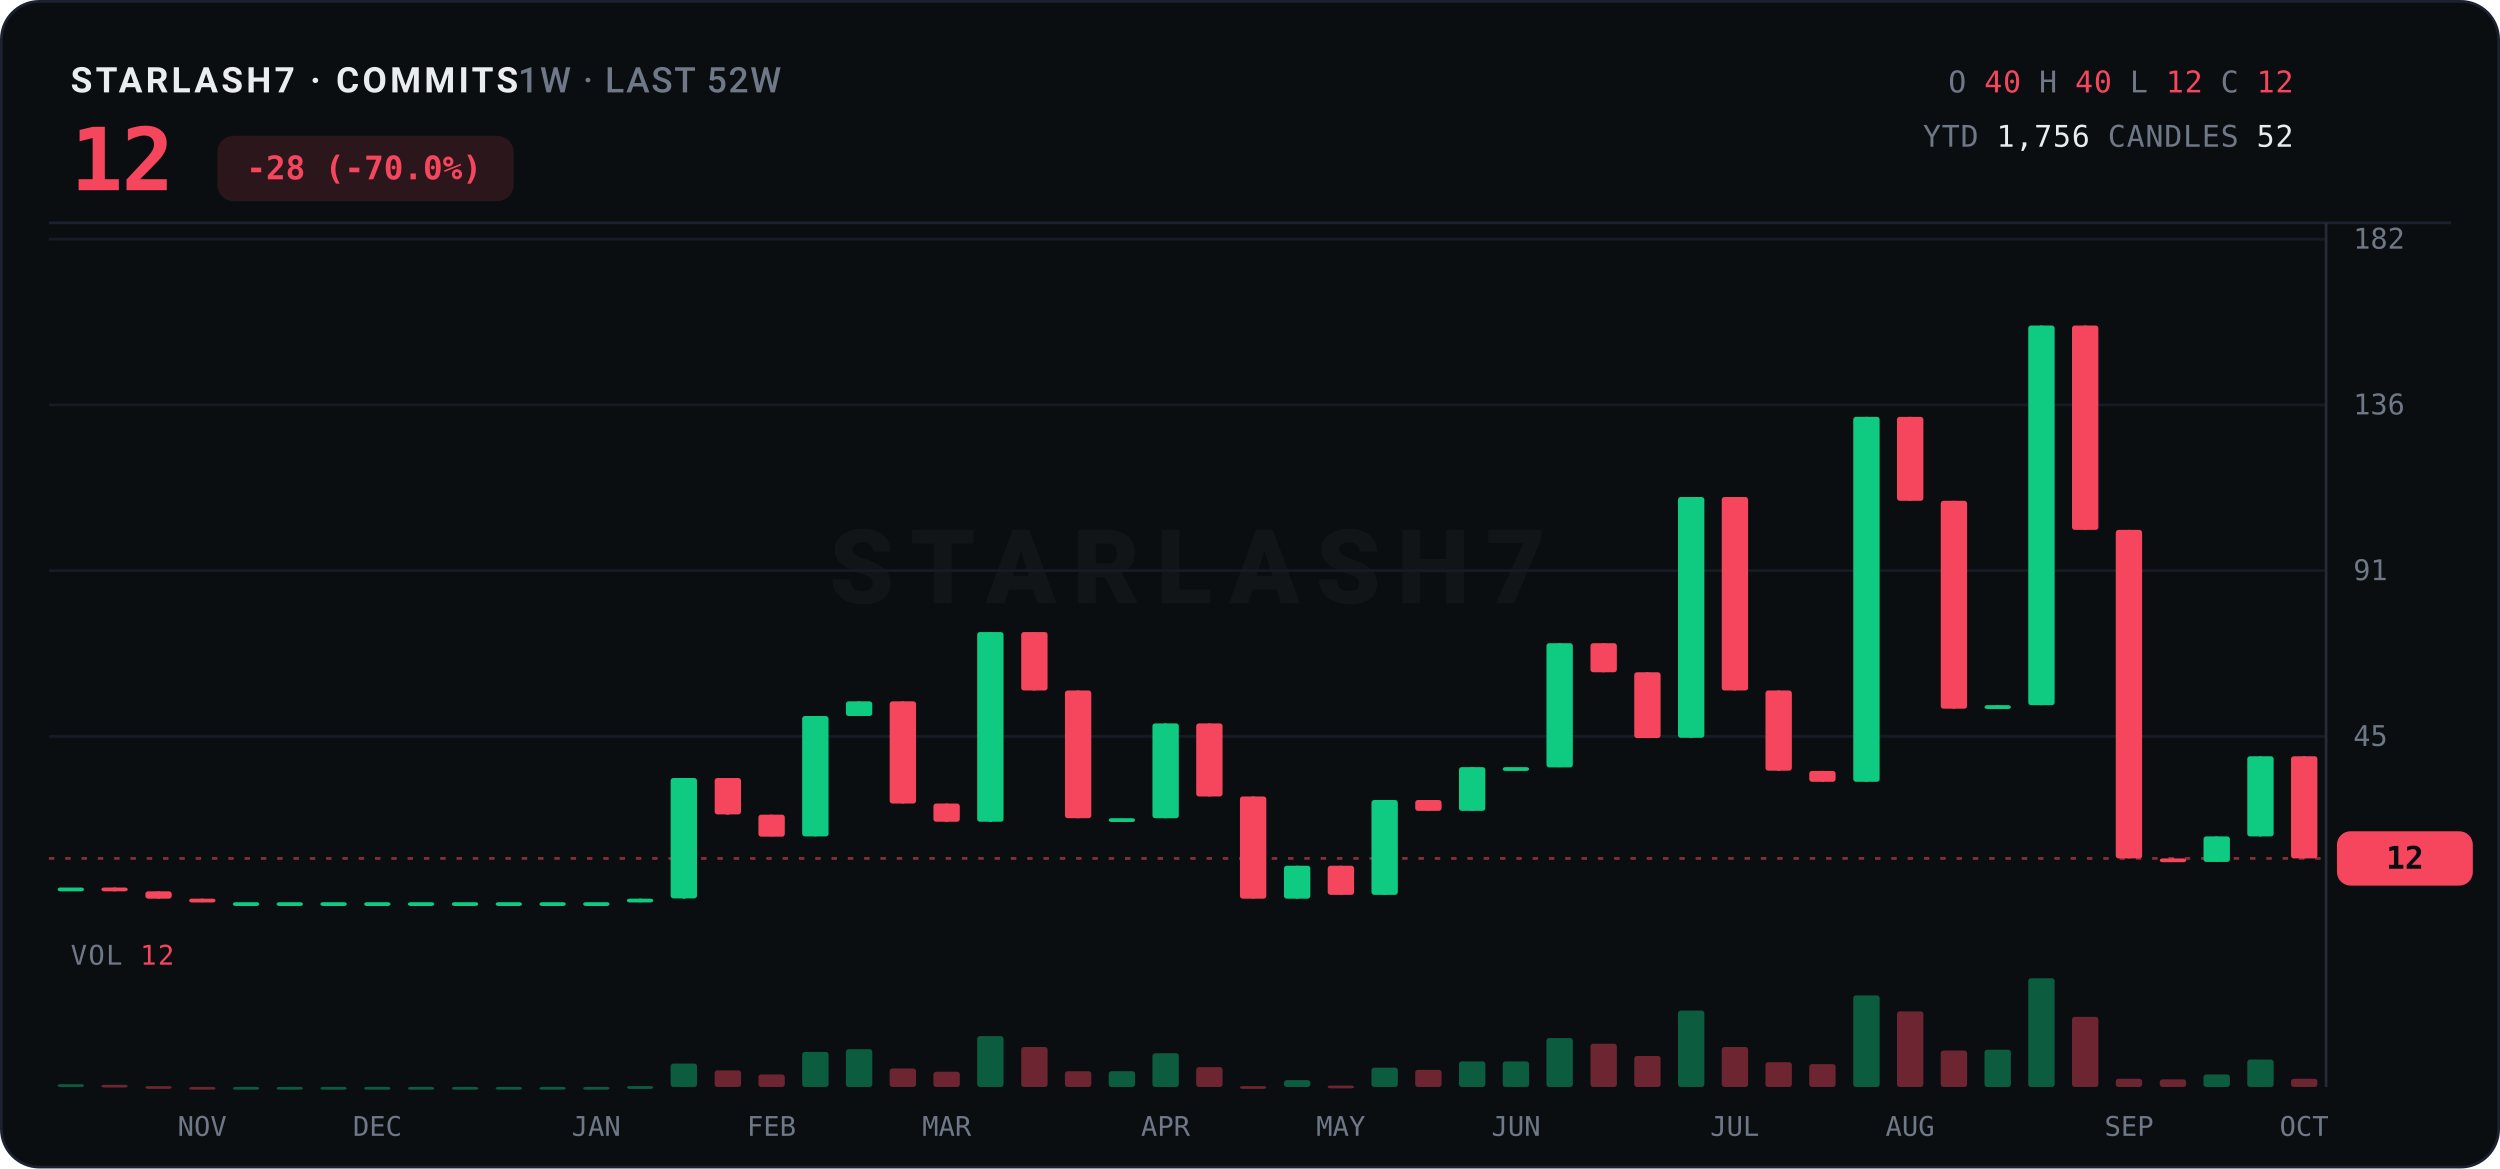
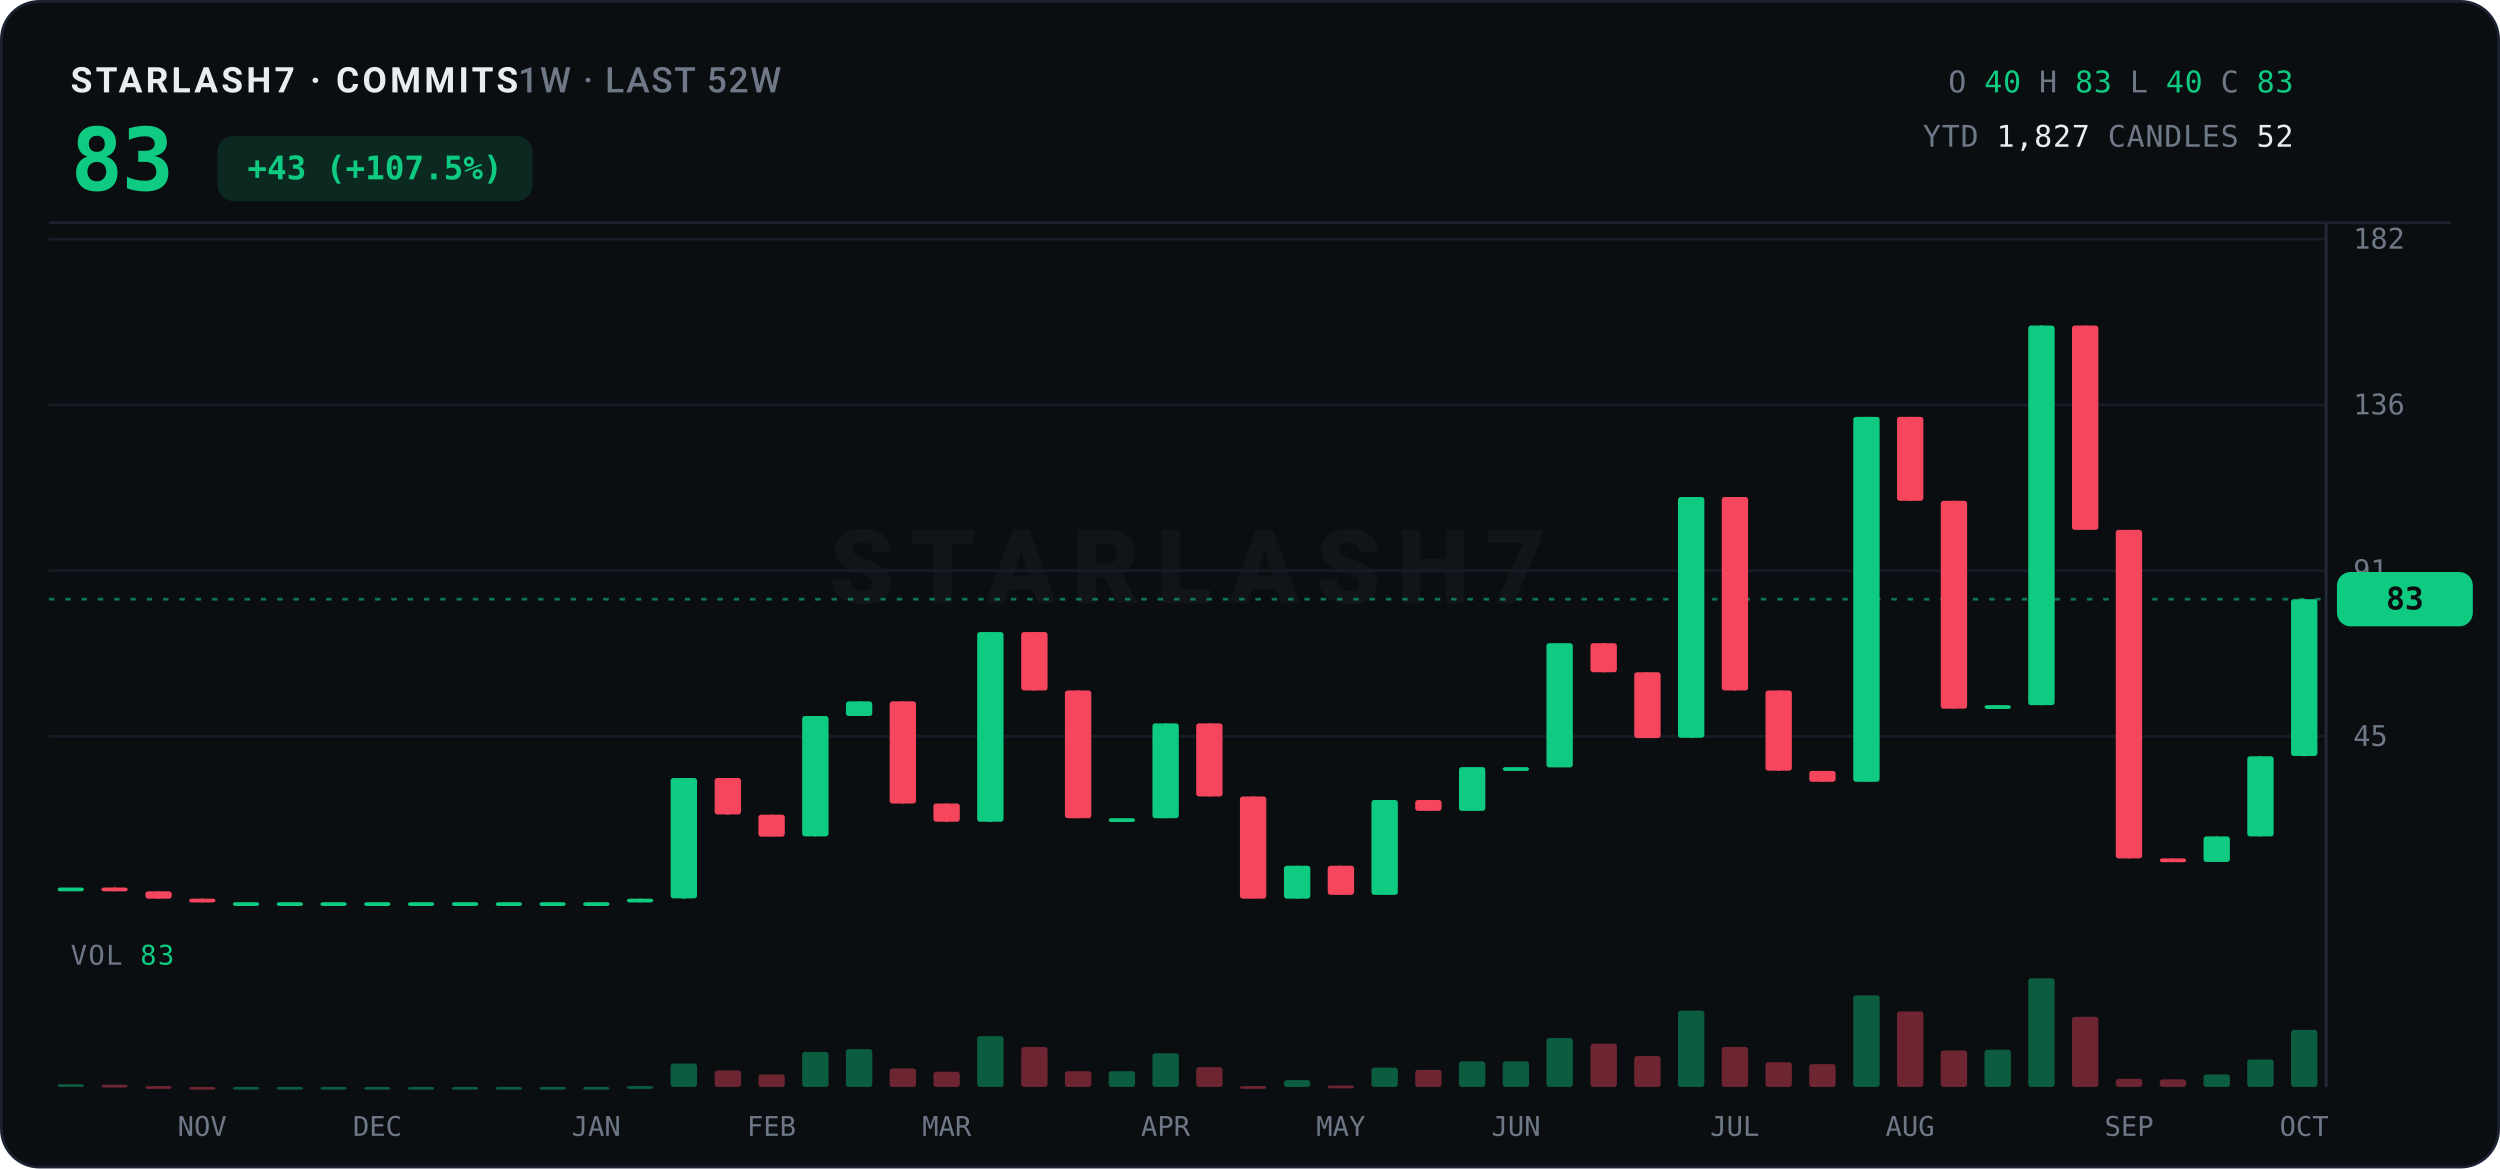
<svg xmlns="http://www.w3.org/2000/svg" width="920" height="430" viewBox="0 0 920 430">
  <rect x="0.5" y="0.5" width="919" height="429" rx="14" fill="#0B0E11" stroke="#1B2130" />
  <text x="26" y="34" font-family="ui-sans-serif,system-ui,-apple-system,'Segoe UI',Roboto,sans-serif" font-size="13" font-weight="700" letter-spacing="1.2" fill="#EAECEF">STARLASH7 · COMMITS<tspan fill="#6E7887" font-weight="500" letter-spacing="0.6">  1W · LAST 52W</tspan>
  </text>
-   <text x="26" y="70" font-family="ui-monospace,'SF Mono',SFMono-Regular,Menlo,Consolas,monospace" font-size="32" font-weight="800" fill="#F6465D" letter-spacing="-0.5">12</text>
-   <rect x="80" y="50" width="109" height="24" rx="6" fill="#F6465D" opacity="0.14" />
-   <text x="134" y="66" text-anchor="middle" font-family="ui-monospace,'SF Mono',SFMono-Regular,Menlo,Consolas,monospace" font-size="12" font-weight="700" fill="#F6465D">-28 (-70.0%)</text>
+   <text x="26" y="70" font-family="ui-monospace,'SF Mono',SFMono-Regular,Menlo,Consolas,monospace" font-size="32" font-weight="800" fill="#0ECB81" letter-spacing="-0.5">83</text>
+   <rect x="80" y="50" width="116" height="24" rx="6" fill="#0ECB81" opacity="0.14" />
+   <text x="138" y="66" text-anchor="middle" font-family="ui-monospace,'SF Mono',SFMono-Regular,Menlo,Consolas,monospace" font-size="12" font-weight="700" fill="#0ECB81">+43 (+107.5%)</text>
  <text x="844" y="34" text-anchor="end" font-family="ui-monospace,'SF Mono',SFMono-Regular,Menlo,Consolas,monospace" font-size="11" letter-spacing="0.3">
    <tspan fill="#6E7887">O</tspan>
-     <tspan fill="#F6465D">40</tspan>
+     <tspan fill="#0ECB81">40</tspan>
    <tspan fill="#6E7887">H</tspan>
-     <tspan fill="#F6465D">40</tspan>
+     <tspan fill="#0ECB81">83</tspan>
    <tspan fill="#6E7887">L</tspan>
-     <tspan fill="#F6465D">12</tspan>
+     <tspan fill="#0ECB81">40</tspan>
    <tspan fill="#6E7887">C</tspan>
-     <tspan fill="#F6465D">12</tspan>
+     <tspan fill="#0ECB81">83</tspan>
  </text>
  <text x="844" y="54" text-anchor="end" font-family="ui-monospace,'SF Mono',SFMono-Regular,Menlo,Consolas,monospace" font-size="11" letter-spacing="0.3">
    <tspan fill="#6E7887">YTD</tspan>
-     <tspan fill="#EAECEF">1,756</tspan>
+     <tspan fill="#EAECEF">1,827</tspan>
    <tspan fill="#6E7887">CANDLES</tspan>
    <tspan fill="#EAECEF">52</tspan>
  </text>
  <line x1="18" y1="82" x2="902" y2="82" stroke="#1B2130" stroke-width="1" />
  <text x="437.0" y="222.0" text-anchor="middle" font-family="ui-sans-serif,system-ui,-apple-system,'Segoe UI',Roboto,sans-serif" font-size="38" font-weight="800" letter-spacing="6" fill="#EAECEF" opacity="0.035">STARLASH7</text>
  <line x1="18" y1="271.0" x2="856" y2="271.0" stroke="#161C26" stroke-width="1" />
  <text x="866" y="274.5" font-family="ui-monospace,'SF Mono',SFMono-Regular,Menlo,Consolas,monospace" font-size="10.5" fill="#6E7887">45</text>
  <line x1="18" y1="210.0" x2="856" y2="210.0" stroke="#161C26" stroke-width="1" />
  <text x="866" y="213.5" font-family="ui-monospace,'SF Mono',SFMono-Regular,Menlo,Consolas,monospace" font-size="10.5" fill="#6E7887">91</text>
  <line x1="18" y1="149.0" x2="856" y2="149.0" stroke="#161C26" stroke-width="1" />
  <text x="866" y="152.5" font-family="ui-monospace,'SF Mono',SFMono-Regular,Menlo,Consolas,monospace" font-size="10.5" fill="#6E7887">136</text>
  <line x1="18" y1="88.0" x2="856" y2="88.0" stroke="#161C26" stroke-width="1" />
  <text x="866" y="91.5" font-family="ui-monospace,'SF Mono',SFMono-Regular,Menlo,Consolas,monospace" font-size="10.5" fill="#6E7887">182</text>
  <line x1="856" y1="82" x2="856" y2="400" stroke="#242B38" stroke-width="1" />
-   <line x1="18" y1="315.9" x2="856" y2="315.9" stroke="#F6465D" stroke-width="1" stroke-dasharray="2 4" opacity="0.55" />
-   <rect x="860" y="305.9" width="50" height="20" rx="5" fill="#F6465D" />
-   <text x="885.0" y="319.7" text-anchor="middle" font-family="ui-monospace,'SF Mono',SFMono-Regular,Menlo,Consolas,monospace" font-size="11.5" font-weight="800" fill="#0B0E11">12</text>
+   <line x1="18" y1="220.5" x2="856" y2="220.5" stroke="#0ECB81" stroke-width="1" stroke-dasharray="2 4" opacity="0.55" />
+   <rect x="860" y="210.5" width="50" height="20" rx="5" fill="#0ECB81" />
+   <text x="885.0" y="224.3" text-anchor="middle" font-family="ui-monospace,'SF Mono',SFMono-Regular,Menlo,Consolas,monospace" font-size="11.5" font-weight="800" fill="#0B0E11">83</text>
  <line x1="26.1" y1="326.6" x2="26.1" y2="326.6" stroke="#0ECB81" stroke-width="1" />
  <rect x="21.2" y="326.6" width="9.7" height="1.4" rx="1" fill="#0ECB81" />
  <line x1="42.2" y1="326.6" x2="42.2" y2="328.0" stroke="#F6465D" stroke-width="1" />
  <rect x="37.3" y="326.6" width="9.7" height="1.4" rx="1" fill="#F6465D" />
  <line x1="58.3" y1="328.0" x2="58.3" y2="330.7" stroke="#F6465D" stroke-width="1" />
  <rect x="53.5" y="328.0" width="9.7" height="2.7" rx="1" fill="#F6465D" />
  <line x1="74.4" y1="330.7" x2="74.4" y2="332.0" stroke="#F6465D" stroke-width="1" />
  <rect x="69.6" y="330.7" width="9.7" height="1.4" rx="1" fill="#F6465D" />
  <line x1="90.5" y1="332.0" x2="90.5" y2="332.0" stroke="#0ECB81" stroke-width="1" />
  <rect x="85.7" y="332.0" width="9.7" height="1.4" rx="1" fill="#0ECB81" />
  <line x1="106.6" y1="332.0" x2="106.6" y2="332.0" stroke="#0ECB81" stroke-width="1" />
  <rect x="101.8" y="332.0" width="9.7" height="1.4" rx="1" fill="#0ECB81" />
  <line x1="122.8" y1="332.0" x2="122.8" y2="332.0" stroke="#0ECB81" stroke-width="1" />
  <rect x="117.9" y="332.0" width="9.7" height="1.4" rx="1" fill="#0ECB81" />
  <line x1="138.9" y1="332.0" x2="138.9" y2="332.0" stroke="#0ECB81" stroke-width="1" />
  <rect x="134.0" y="332.0" width="9.7" height="1.4" rx="1" fill="#0ECB81" />
  <line x1="155.0" y1="332.0" x2="155.0" y2="332.0" stroke="#0ECB81" stroke-width="1" />
  <rect x="150.1" y="332.0" width="9.7" height="1.4" rx="1" fill="#0ECB81" />
  <line x1="171.1" y1="332.0" x2="171.1" y2="332.0" stroke="#0ECB81" stroke-width="1" />
  <rect x="166.3" y="332.0" width="9.7" height="1.4" rx="1" fill="#0ECB81" />
  <line x1="187.2" y1="332.0" x2="187.2" y2="332.0" stroke="#0ECB81" stroke-width="1" />
  <rect x="182.4" y="332.0" width="9.7" height="1.4" rx="1" fill="#0ECB81" />
  <line x1="203.3" y1="332.0" x2="203.3" y2="332.0" stroke="#0ECB81" stroke-width="1" />
  <rect x="198.5" y="332.0" width="9.7" height="1.4" rx="1" fill="#0ECB81" />
  <line x1="219.4" y1="332.0" x2="219.4" y2="332.0" stroke="#0ECB81" stroke-width="1" />
  <rect x="214.6" y="332.0" width="9.7" height="1.4" rx="1" fill="#0ECB81" />
  <line x1="235.6" y1="330.7" x2="235.6" y2="332.0" stroke="#0ECB81" stroke-width="1" />
  <rect x="230.7" y="330.7" width="9.7" height="1.4" rx="1" fill="#0ECB81" />
  <line x1="251.7" y1="286.3" x2="251.7" y2="330.7" stroke="#0ECB81" stroke-width="1" />
  <rect x="246.8" y="286.3" width="9.7" height="44.3" rx="1" fill="#0ECB81" />
  <line x1="267.8" y1="286.3" x2="267.8" y2="299.8" stroke="#F6465D" stroke-width="1" />
  <rect x="263.0" y="286.3" width="9.7" height="13.4" rx="1" fill="#F6465D" />
  <line x1="283.9" y1="299.8" x2="283.9" y2="307.8" stroke="#F6465D" stroke-width="1" />
  <rect x="279.1" y="299.8" width="9.7" height="8.1" rx="1" fill="#F6465D" />
  <line x1="300.0" y1="263.5" x2="300.0" y2="307.8" stroke="#0ECB81" stroke-width="1" />
  <rect x="295.2" y="263.5" width="9.7" height="44.3" rx="1" fill="#0ECB81" />
  <line x1="316.1" y1="258.1" x2="316.1" y2="263.5" stroke="#0ECB81" stroke-width="1" />
  <rect x="311.3" y="258.1" width="9.7" height="5.4" rx="1" fill="#0ECB81" />
  <line x1="332.3" y1="258.1" x2="332.3" y2="295.7" stroke="#F6465D" stroke-width="1" />
  <rect x="327.4" y="258.1" width="9.7" height="37.6" rx="1" fill="#F6465D" />
  <line x1="348.4" y1="295.7" x2="348.4" y2="302.5" stroke="#F6465D" stroke-width="1" />
  <rect x="343.5" y="295.7" width="9.7" height="6.7" rx="1" fill="#F6465D" />
  <line x1="364.5" y1="232.6" x2="364.5" y2="302.5" stroke="#0ECB81" stroke-width="1" />
  <rect x="359.6" y="232.6" width="9.7" height="69.8" rx="1" fill="#0ECB81" />
  <line x1="380.6" y1="232.6" x2="380.6" y2="254.1" stroke="#F6465D" stroke-width="1" />
  <rect x="375.8" y="232.6" width="9.7" height="21.5" rx="1" fill="#F6465D" />
  <line x1="396.7" y1="254.1" x2="396.7" y2="301.1" stroke="#F6465D" stroke-width="1" />
  <rect x="391.9" y="254.1" width="9.7" height="47.0" rx="1" fill="#F6465D" />
  <line x1="412.8" y1="301.1" x2="412.8" y2="301.1" stroke="#0ECB81" stroke-width="1" />
  <rect x="408.0" y="301.1" width="9.7" height="1.4" rx="1" fill="#0ECB81" />
  <line x1="428.9" y1="266.2" x2="428.9" y2="301.1" stroke="#0ECB81" stroke-width="1" />
  <rect x="424.1" y="266.2" width="9.7" height="34.9" rx="1" fill="#0ECB81" />
  <line x1="445.1" y1="266.2" x2="445.1" y2="293.1" stroke="#F6465D" stroke-width="1" />
  <rect x="440.2" y="266.2" width="9.7" height="26.9" rx="1" fill="#F6465D" />
  <line x1="461.2" y1="293.1" x2="461.2" y2="330.7" stroke="#F6465D" stroke-width="1" />
  <rect x="456.3" y="293.1" width="9.7" height="37.6" rx="1" fill="#F6465D" />
  <line x1="477.3" y1="318.6" x2="477.3" y2="330.7" stroke="#0ECB81" stroke-width="1" />
  <rect x="472.5" y="318.6" width="9.7" height="12.1" rx="1" fill="#0ECB81" />
  <line x1="493.4" y1="318.6" x2="493.4" y2="329.3" stroke="#F6465D" stroke-width="1" />
  <rect x="488.6" y="318.6" width="9.7" height="10.7" rx="1" fill="#F6465D" />
  <line x1="509.5" y1="294.4" x2="509.5" y2="329.3" stroke="#0ECB81" stroke-width="1" />
  <rect x="504.7" y="294.4" width="9.7" height="34.9" rx="1" fill="#0ECB81" />
  <line x1="525.6" y1="294.4" x2="525.6" y2="298.4" stroke="#F6465D" stroke-width="1" />
  <rect x="520.8" y="294.4" width="9.7" height="4.0" rx="1" fill="#F6465D" />
  <line x1="541.8" y1="282.3" x2="541.8" y2="298.4" stroke="#0ECB81" stroke-width="1" />
  <rect x="536.9" y="282.3" width="9.7" height="16.1" rx="1" fill="#0ECB81" />
  <line x1="557.9" y1="282.3" x2="557.9" y2="282.3" stroke="#0ECB81" stroke-width="1" />
  <rect x="553.0" y="282.3" width="9.7" height="1.4" rx="1" fill="#0ECB81" />
  <line x1="574.0" y1="236.7" x2="574.0" y2="282.3" stroke="#0ECB81" stroke-width="1" />
  <rect x="569.1" y="236.7" width="9.7" height="45.7" rx="1" fill="#0ECB81" />
  <line x1="590.1" y1="236.7" x2="590.1" y2="247.4" stroke="#F6465D" stroke-width="1" />
  <rect x="585.3" y="236.7" width="9.7" height="10.7" rx="1" fill="#F6465D" />
  <line x1="606.2" y1="247.4" x2="606.2" y2="271.6" stroke="#F6465D" stroke-width="1" />
  <rect x="601.4" y="247.4" width="9.7" height="24.2" rx="1" fill="#F6465D" />
  <line x1="622.3" y1="182.9" x2="622.3" y2="271.6" stroke="#0ECB81" stroke-width="1" />
  <rect x="617.5" y="182.9" width="9.7" height="88.6" rx="1" fill="#0ECB81" />
  <line x1="638.4" y1="182.9" x2="638.4" y2="254.1" stroke="#F6465D" stroke-width="1" />
  <rect x="633.6" y="182.9" width="9.7" height="71.2" rx="1" fill="#F6465D" />
  <line x1="654.6" y1="254.1" x2="654.6" y2="283.7" stroke="#F6465D" stroke-width="1" />
  <rect x="649.7" y="254.1" width="9.7" height="29.5" rx="1" fill="#F6465D" />
  <line x1="670.7" y1="283.7" x2="670.7" y2="287.7" stroke="#F6465D" stroke-width="1" />
  <rect x="665.8" y="283.7" width="9.7" height="4.0" rx="1" fill="#F6465D" />
  <line x1="686.8" y1="153.4" x2="686.8" y2="287.7" stroke="#0ECB81" stroke-width="1" />
  <rect x="682.0" y="153.4" width="9.7" height="134.3" rx="1" fill="#0ECB81" />
  <line x1="702.9" y1="153.4" x2="702.9" y2="184.3" stroke="#F6465D" stroke-width="1" />
  <rect x="698.1" y="153.4" width="9.7" height="30.9" rx="1" fill="#F6465D" />
  <line x1="719.0" y1="184.3" x2="719.0" y2="260.8" stroke="#F6465D" stroke-width="1" />
  <rect x="714.2" y="184.3" width="9.7" height="76.5" rx="1" fill="#F6465D" />
  <line x1="735.1" y1="259.5" x2="735.1" y2="260.8" stroke="#0ECB81" stroke-width="1" />
  <rect x="730.3" y="259.5" width="9.7" height="1.4" rx="1" fill="#0ECB81" />
  <line x1="751.2" y1="119.8" x2="751.2" y2="259.5" stroke="#0ECB81" stroke-width="1" />
  <rect x="746.4" y="119.8" width="9.7" height="139.7" rx="1" fill="#0ECB81" />
  <line x1="767.4" y1="119.8" x2="767.4" y2="195.0" stroke="#F6465D" stroke-width="1" />
  <rect x="762.5" y="119.8" width="9.7" height="75.2" rx="1" fill="#F6465D" />
  <line x1="783.5" y1="195.0" x2="783.5" y2="315.9" stroke="#F6465D" stroke-width="1" />
  <rect x="778.6" y="195.0" width="9.7" height="120.9" rx="1" fill="#F6465D" />
  <line x1="799.6" y1="315.9" x2="799.6" y2="317.2" stroke="#F6465D" stroke-width="1" />
  <rect x="794.8" y="315.9" width="9.7" height="1.4" rx="1" fill="#F6465D" />
  <line x1="815.7" y1="307.8" x2="815.7" y2="317.2" stroke="#0ECB81" stroke-width="1" />
  <rect x="810.9" y="307.8" width="9.7" height="9.4" rx="1" fill="#0ECB81" />
  <line x1="831.8" y1="278.3" x2="831.8" y2="307.8" stroke="#0ECB81" stroke-width="1" />
  <rect x="827.0" y="278.3" width="9.7" height="29.5" rx="1" fill="#0ECB81" />
-   <line x1="847.9" y1="278.3" x2="847.9" y2="315.9" stroke="#F6465D" stroke-width="1" />
-   <rect x="843.1" y="278.3" width="9.7" height="37.6" rx="1" fill="#F6465D" />
-   <text x="26" y="355" font-family="ui-monospace,'SF Mono',SFMono-Regular,Menlo,Consolas,monospace" font-size="10" letter-spacing="0.5" fill="#6E7887">VOL <tspan fill="#F6465D">12</tspan>
+   <line x1="847.9" y1="220.5" x2="847.9" y2="278.3" stroke="#0ECB81" stroke-width="1" />
+   <rect x="843.1" y="220.5" width="9.7" height="57.7" rx="1" fill="#0ECB81" />
+   <text x="26" y="355" font-family="ui-monospace,'SF Mono',SFMono-Regular,Menlo,Consolas,monospace" font-size="10" letter-spacing="0.5" fill="#6E7887">VOL <tspan fill="#0ECB81">83</tspan>
  </text>
  <rect x="21.2" y="399.0" width="9.7" height="1.0" rx="1" fill="#0ECB81" opacity="0.42" />
  <rect x="37.3" y="399.2" width="9.7" height="1.0" rx="1" fill="#F6465D" opacity="0.42" />
  <rect x="53.5" y="399.7" width="9.7" height="1.0" rx="1" fill="#F6465D" opacity="0.42" />
  <rect x="69.6" y="400.0" width="9.7" height="1.0" rx="1" fill="#F6465D" opacity="0.42" />
  <rect x="85.7" y="400.0" width="9.7" height="1.0" rx="1" fill="#0ECB81" opacity="0.42" />
  <rect x="101.8" y="400.0" width="9.7" height="1.0" rx="1" fill="#0ECB81" opacity="0.42" />
  <rect x="117.9" y="400.0" width="9.7" height="1.0" rx="1" fill="#0ECB81" opacity="0.42" />
  <rect x="134.0" y="400.0" width="9.7" height="1.0" rx="1" fill="#0ECB81" opacity="0.42" />
  <rect x="150.1" y="400.0" width="9.7" height="1.0" rx="1" fill="#0ECB81" opacity="0.42" />
  <rect x="166.3" y="400.0" width="9.7" height="1.0" rx="1" fill="#0ECB81" opacity="0.42" />
  <rect x="182.4" y="400.0" width="9.7" height="1.0" rx="1" fill="#0ECB81" opacity="0.42" />
  <rect x="198.5" y="400.0" width="9.7" height="1.0" rx="1" fill="#0ECB81" opacity="0.42" />
  <rect x="214.6" y="400.0" width="9.7" height="1.0" rx="1" fill="#0ECB81" opacity="0.42" />
  <rect x="230.7" y="399.7" width="9.7" height="1.0" rx="1" fill="#0ECB81" opacity="0.42" />
  <rect x="246.8" y="391.4" width="9.7" height="8.6" rx="1" fill="#0ECB81" opacity="0.42" />
  <rect x="263.0" y="393.9" width="9.7" height="6.1" rx="1" fill="#F6465D" opacity="0.42" />
  <rect x="279.1" y="395.4" width="9.7" height="4.6" rx="1" fill="#F6465D" opacity="0.42" />
  <rect x="295.2" y="387.1" width="9.7" height="12.9" rx="1" fill="#0ECB81" opacity="0.42" />
  <rect x="311.3" y="386.1" width="9.7" height="13.9" rx="1" fill="#0ECB81" opacity="0.42" />
  <rect x="327.4" y="393.2" width="9.7" height="6.8" rx="1" fill="#F6465D" opacity="0.42" />
  <rect x="343.5" y="394.4" width="9.7" height="5.6" rx="1" fill="#F6465D" opacity="0.42" />
  <rect x="359.6" y="381.3" width="9.7" height="18.7" rx="1" fill="#0ECB81" opacity="0.42" />
  <rect x="375.8" y="385.3" width="9.7" height="14.7" rx="1" fill="#F6465D" opacity="0.42" />
  <rect x="391.9" y="394.2" width="9.7" height="5.8" rx="1" fill="#F6465D" opacity="0.42" />
  <rect x="408.0" y="394.2" width="9.7" height="5.8" rx="1" fill="#0ECB81" opacity="0.42" />
  <rect x="424.1" y="387.6" width="9.7" height="12.4" rx="1" fill="#0ECB81" opacity="0.42" />
  <rect x="440.2" y="392.7" width="9.7" height="7.3" rx="1" fill="#F6465D" opacity="0.42" />
  <rect x="456.3" y="399.7" width="9.7" height="1.0" rx="1" fill="#F6465D" opacity="0.42" />
  <rect x="472.5" y="397.5" width="9.7" height="2.5" rx="1" fill="#0ECB81" opacity="0.42" />
  <rect x="488.6" y="399.5" width="9.7" height="1.0" rx="1" fill="#F6465D" opacity="0.42" />
  <rect x="504.7" y="392.9" width="9.7" height="7.1" rx="1" fill="#0ECB81" opacity="0.42" />
  <rect x="520.8" y="393.7" width="9.7" height="6.3" rx="1" fill="#F6465D" opacity="0.42" />
  <rect x="536.9" y="390.6" width="9.7" height="9.4" rx="1" fill="#0ECB81" opacity="0.42" />
  <rect x="553.0" y="390.6" width="9.7" height="9.4" rx="1" fill="#0ECB81" opacity="0.42" />
  <rect x="569.1" y="382.0" width="9.7" height="18.0" rx="1" fill="#0ECB81" opacity="0.42" />
  <rect x="585.3" y="384.1" width="9.7" height="15.9" rx="1" fill="#F6465D" opacity="0.42" />
  <rect x="601.4" y="388.6" width="9.7" height="11.4" rx="1" fill="#F6465D" opacity="0.42" />
  <rect x="617.5" y="371.9" width="9.7" height="28.1" rx="1" fill="#0ECB81" opacity="0.42" />
  <rect x="633.6" y="385.3" width="9.7" height="14.7" rx="1" fill="#F6465D" opacity="0.42" />
  <rect x="649.7" y="390.9" width="9.7" height="9.1" rx="1" fill="#F6465D" opacity="0.42" />
  <rect x="665.8" y="391.6" width="9.7" height="8.4" rx="1" fill="#F6465D" opacity="0.42" />
  <rect x="682.0" y="366.3" width="9.7" height="33.7" rx="1" fill="#0ECB81" opacity="0.42" />
  <rect x="698.1" y="372.2" width="9.7" height="27.8" rx="1" fill="#F6465D" opacity="0.42" />
  <rect x="714.2" y="386.6" width="9.7" height="13.4" rx="1" fill="#F6465D" opacity="0.42" />
  <rect x="730.3" y="386.3" width="9.7" height="13.7" rx="1" fill="#0ECB81" opacity="0.42" />
  <rect x="746.4" y="360.0" width="9.7" height="40.0" rx="1" fill="#0ECB81" opacity="0.42" />
  <rect x="762.5" y="374.2" width="9.7" height="25.8" rx="1" fill="#F6465D" opacity="0.42" />
  <rect x="778.6" y="397.0" width="9.7" height="3.0" rx="1" fill="#F6465D" opacity="0.42" />
  <rect x="794.8" y="397.2" width="9.7" height="2.8" rx="1" fill="#F6465D" opacity="0.42" />
  <rect x="810.9" y="395.4" width="9.7" height="4.6" rx="1" fill="#0ECB81" opacity="0.42" />
  <rect x="827.0" y="389.9" width="9.7" height="10.1" rx="1" fill="#0ECB81" opacity="0.42" />
-   <rect x="843.1" y="397.0" width="9.7" height="3.0" rx="1" fill="#F6465D" opacity="0.42" />
+   <rect x="843.1" y="379.0" width="9.7" height="21.0" rx="1" fill="#0ECB81" opacity="0.42" />
  <text x="74.4" y="418" text-anchor="middle" font-family="ui-monospace,'SF Mono',SFMono-Regular,Menlo,Consolas,monospace" font-size="10" fill="#6E7887">NOV</text>
  <text x="138.9" y="418" text-anchor="middle" font-family="ui-monospace,'SF Mono',SFMono-Regular,Menlo,Consolas,monospace" font-size="10" fill="#6E7887">DEC</text>
  <text x="219.4" y="418" text-anchor="middle" font-family="ui-monospace,'SF Mono',SFMono-Regular,Menlo,Consolas,monospace" font-size="10" fill="#6E7887">JAN</text>
  <text x="283.9" y="418" text-anchor="middle" font-family="ui-monospace,'SF Mono',SFMono-Regular,Menlo,Consolas,monospace" font-size="10" fill="#6E7887">FEB</text>
  <text x="348.4" y="418" text-anchor="middle" font-family="ui-monospace,'SF Mono',SFMono-Regular,Menlo,Consolas,monospace" font-size="10" fill="#6E7887">MAR</text>
  <text x="428.9" y="418" text-anchor="middle" font-family="ui-monospace,'SF Mono',SFMono-Regular,Menlo,Consolas,monospace" font-size="10" fill="#6E7887">APR</text>
  <text x="493.4" y="418" text-anchor="middle" font-family="ui-monospace,'SF Mono',SFMono-Regular,Menlo,Consolas,monospace" font-size="10" fill="#6E7887">MAY</text>
  <text x="557.9" y="418" text-anchor="middle" font-family="ui-monospace,'SF Mono',SFMono-Regular,Menlo,Consolas,monospace" font-size="10" fill="#6E7887">JUN</text>
  <text x="638.4" y="418" text-anchor="middle" font-family="ui-monospace,'SF Mono',SFMono-Regular,Menlo,Consolas,monospace" font-size="10" fill="#6E7887">JUL</text>
  <text x="702.9" y="418" text-anchor="middle" font-family="ui-monospace,'SF Mono',SFMono-Regular,Menlo,Consolas,monospace" font-size="10" fill="#6E7887">AUG</text>
  <text x="783.5" y="418" text-anchor="middle" font-family="ui-monospace,'SF Mono',SFMono-Regular,Menlo,Consolas,monospace" font-size="10" fill="#6E7887">SEP</text>
  <text x="847.9" y="418" text-anchor="middle" font-family="ui-monospace,'SF Mono',SFMono-Regular,Menlo,Consolas,monospace" font-size="10" fill="#6E7887">OCT</text>
</svg>
